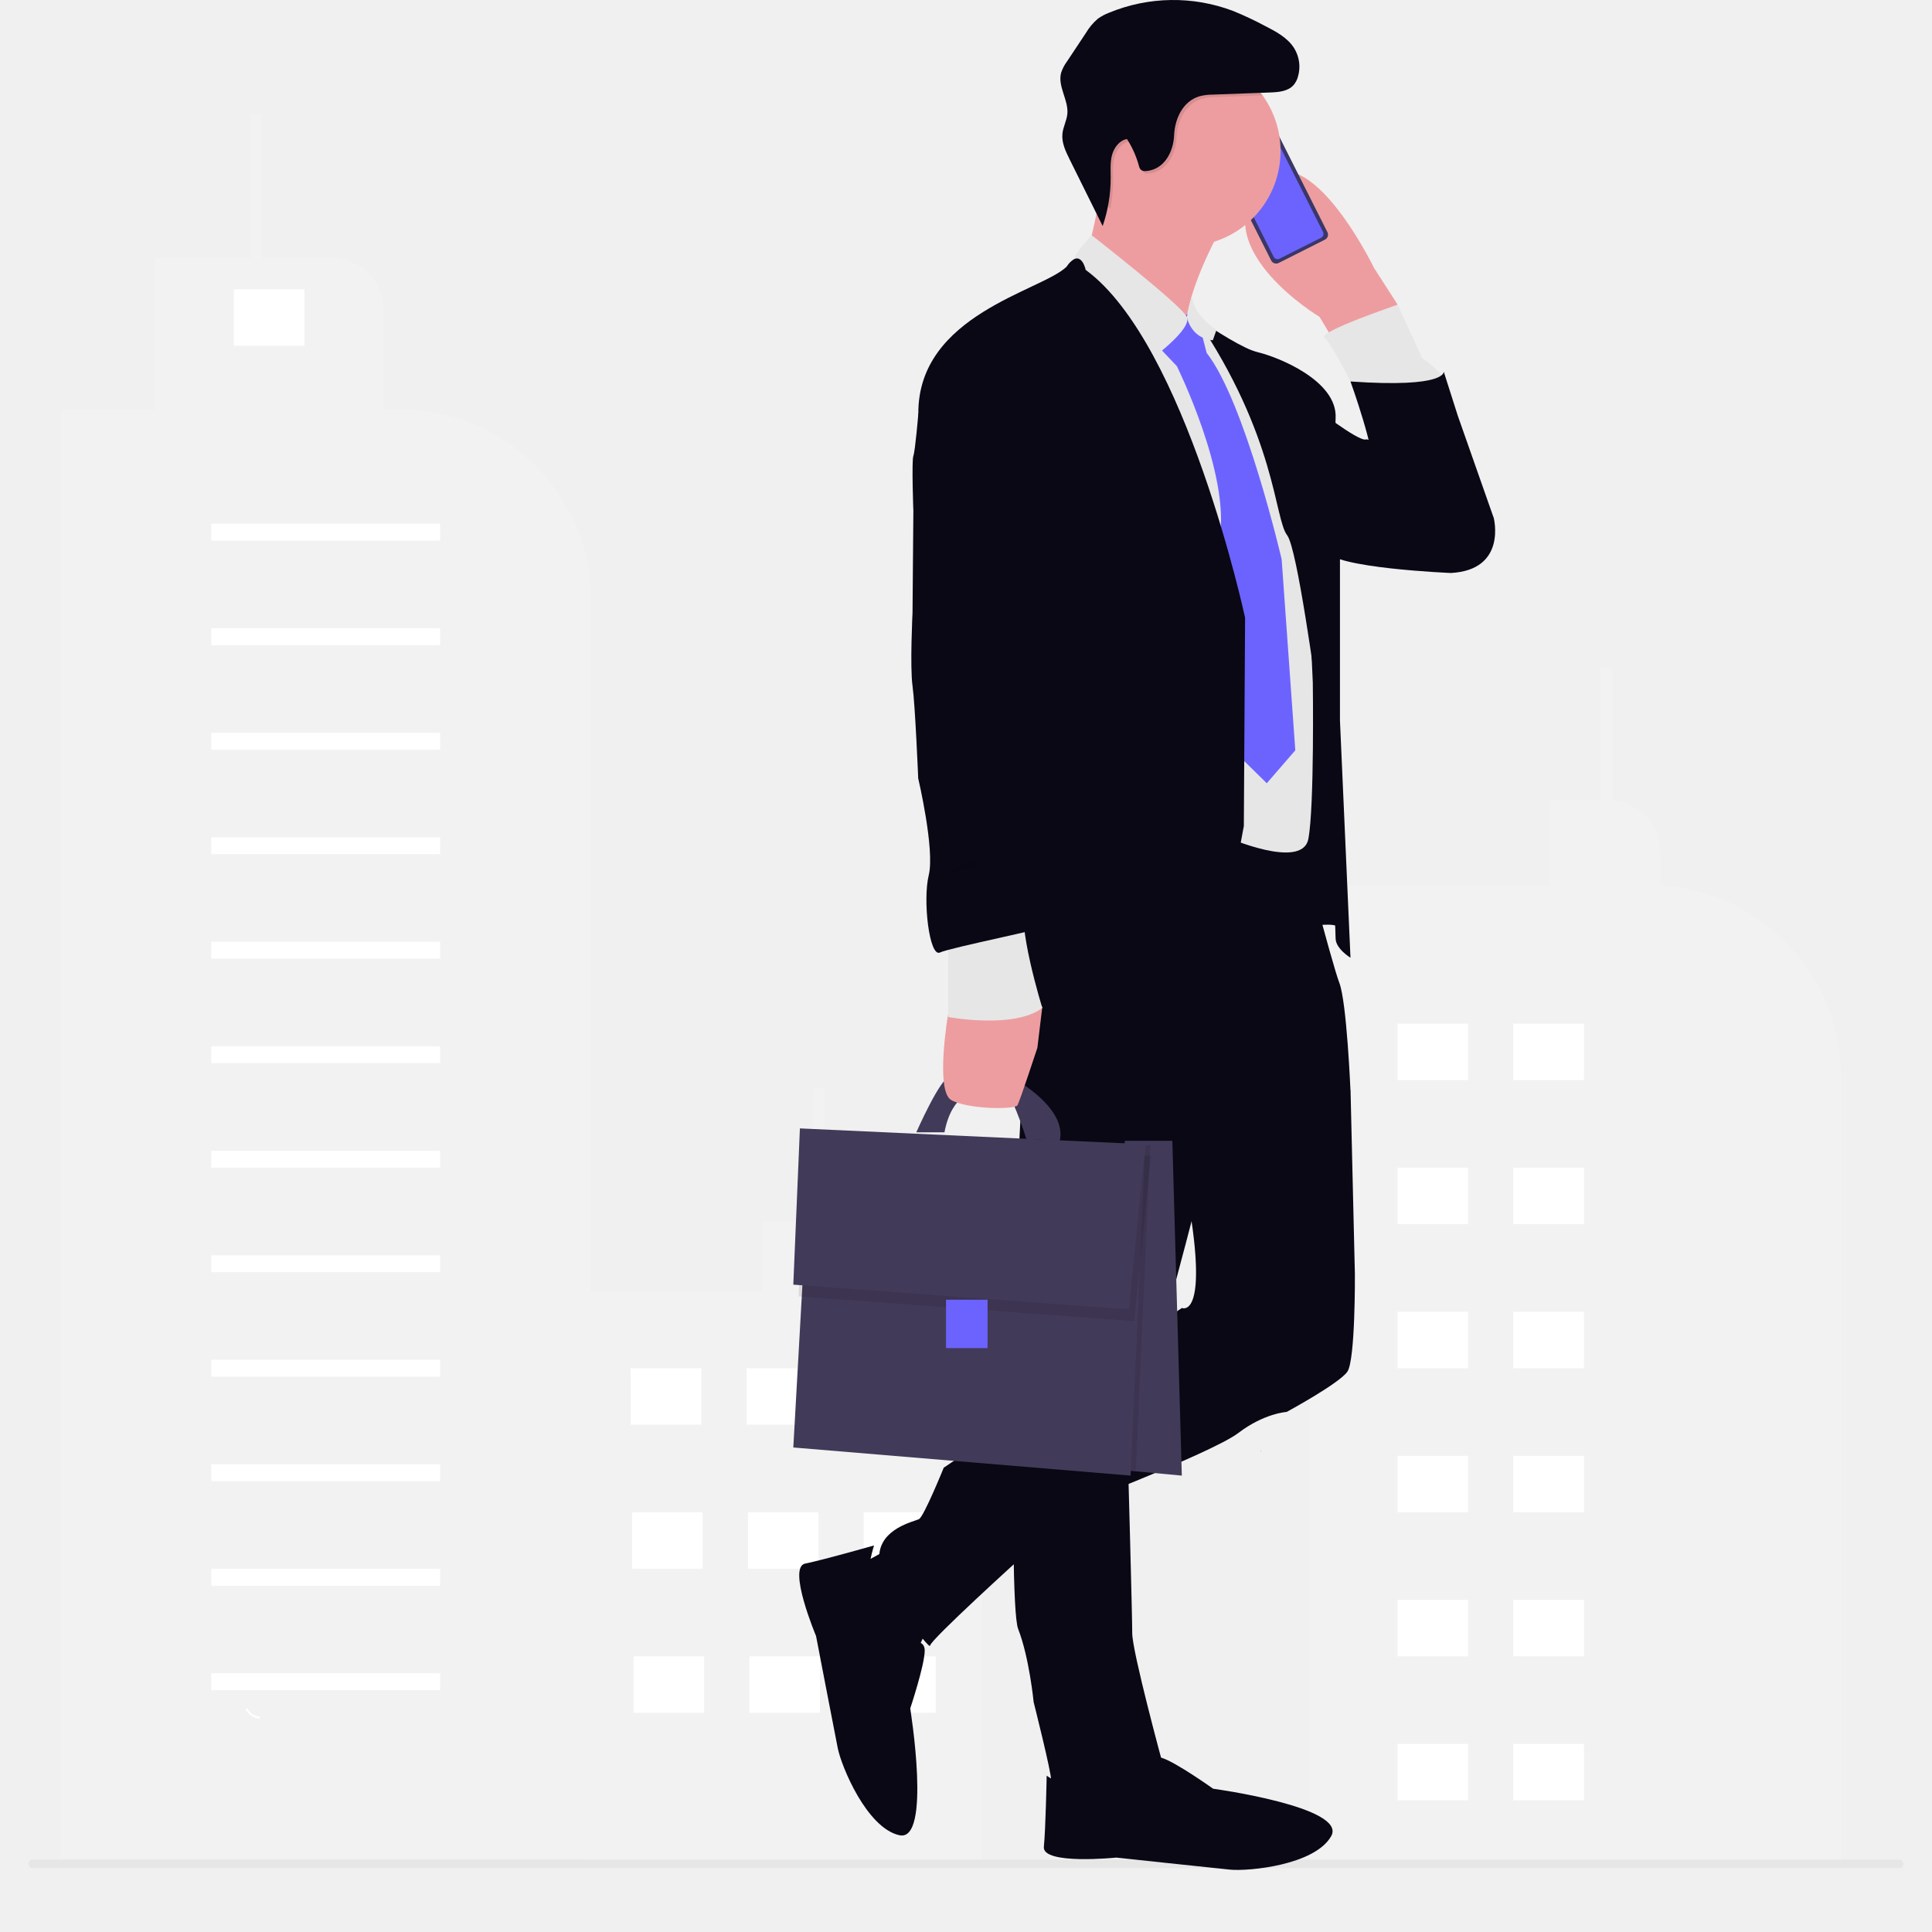
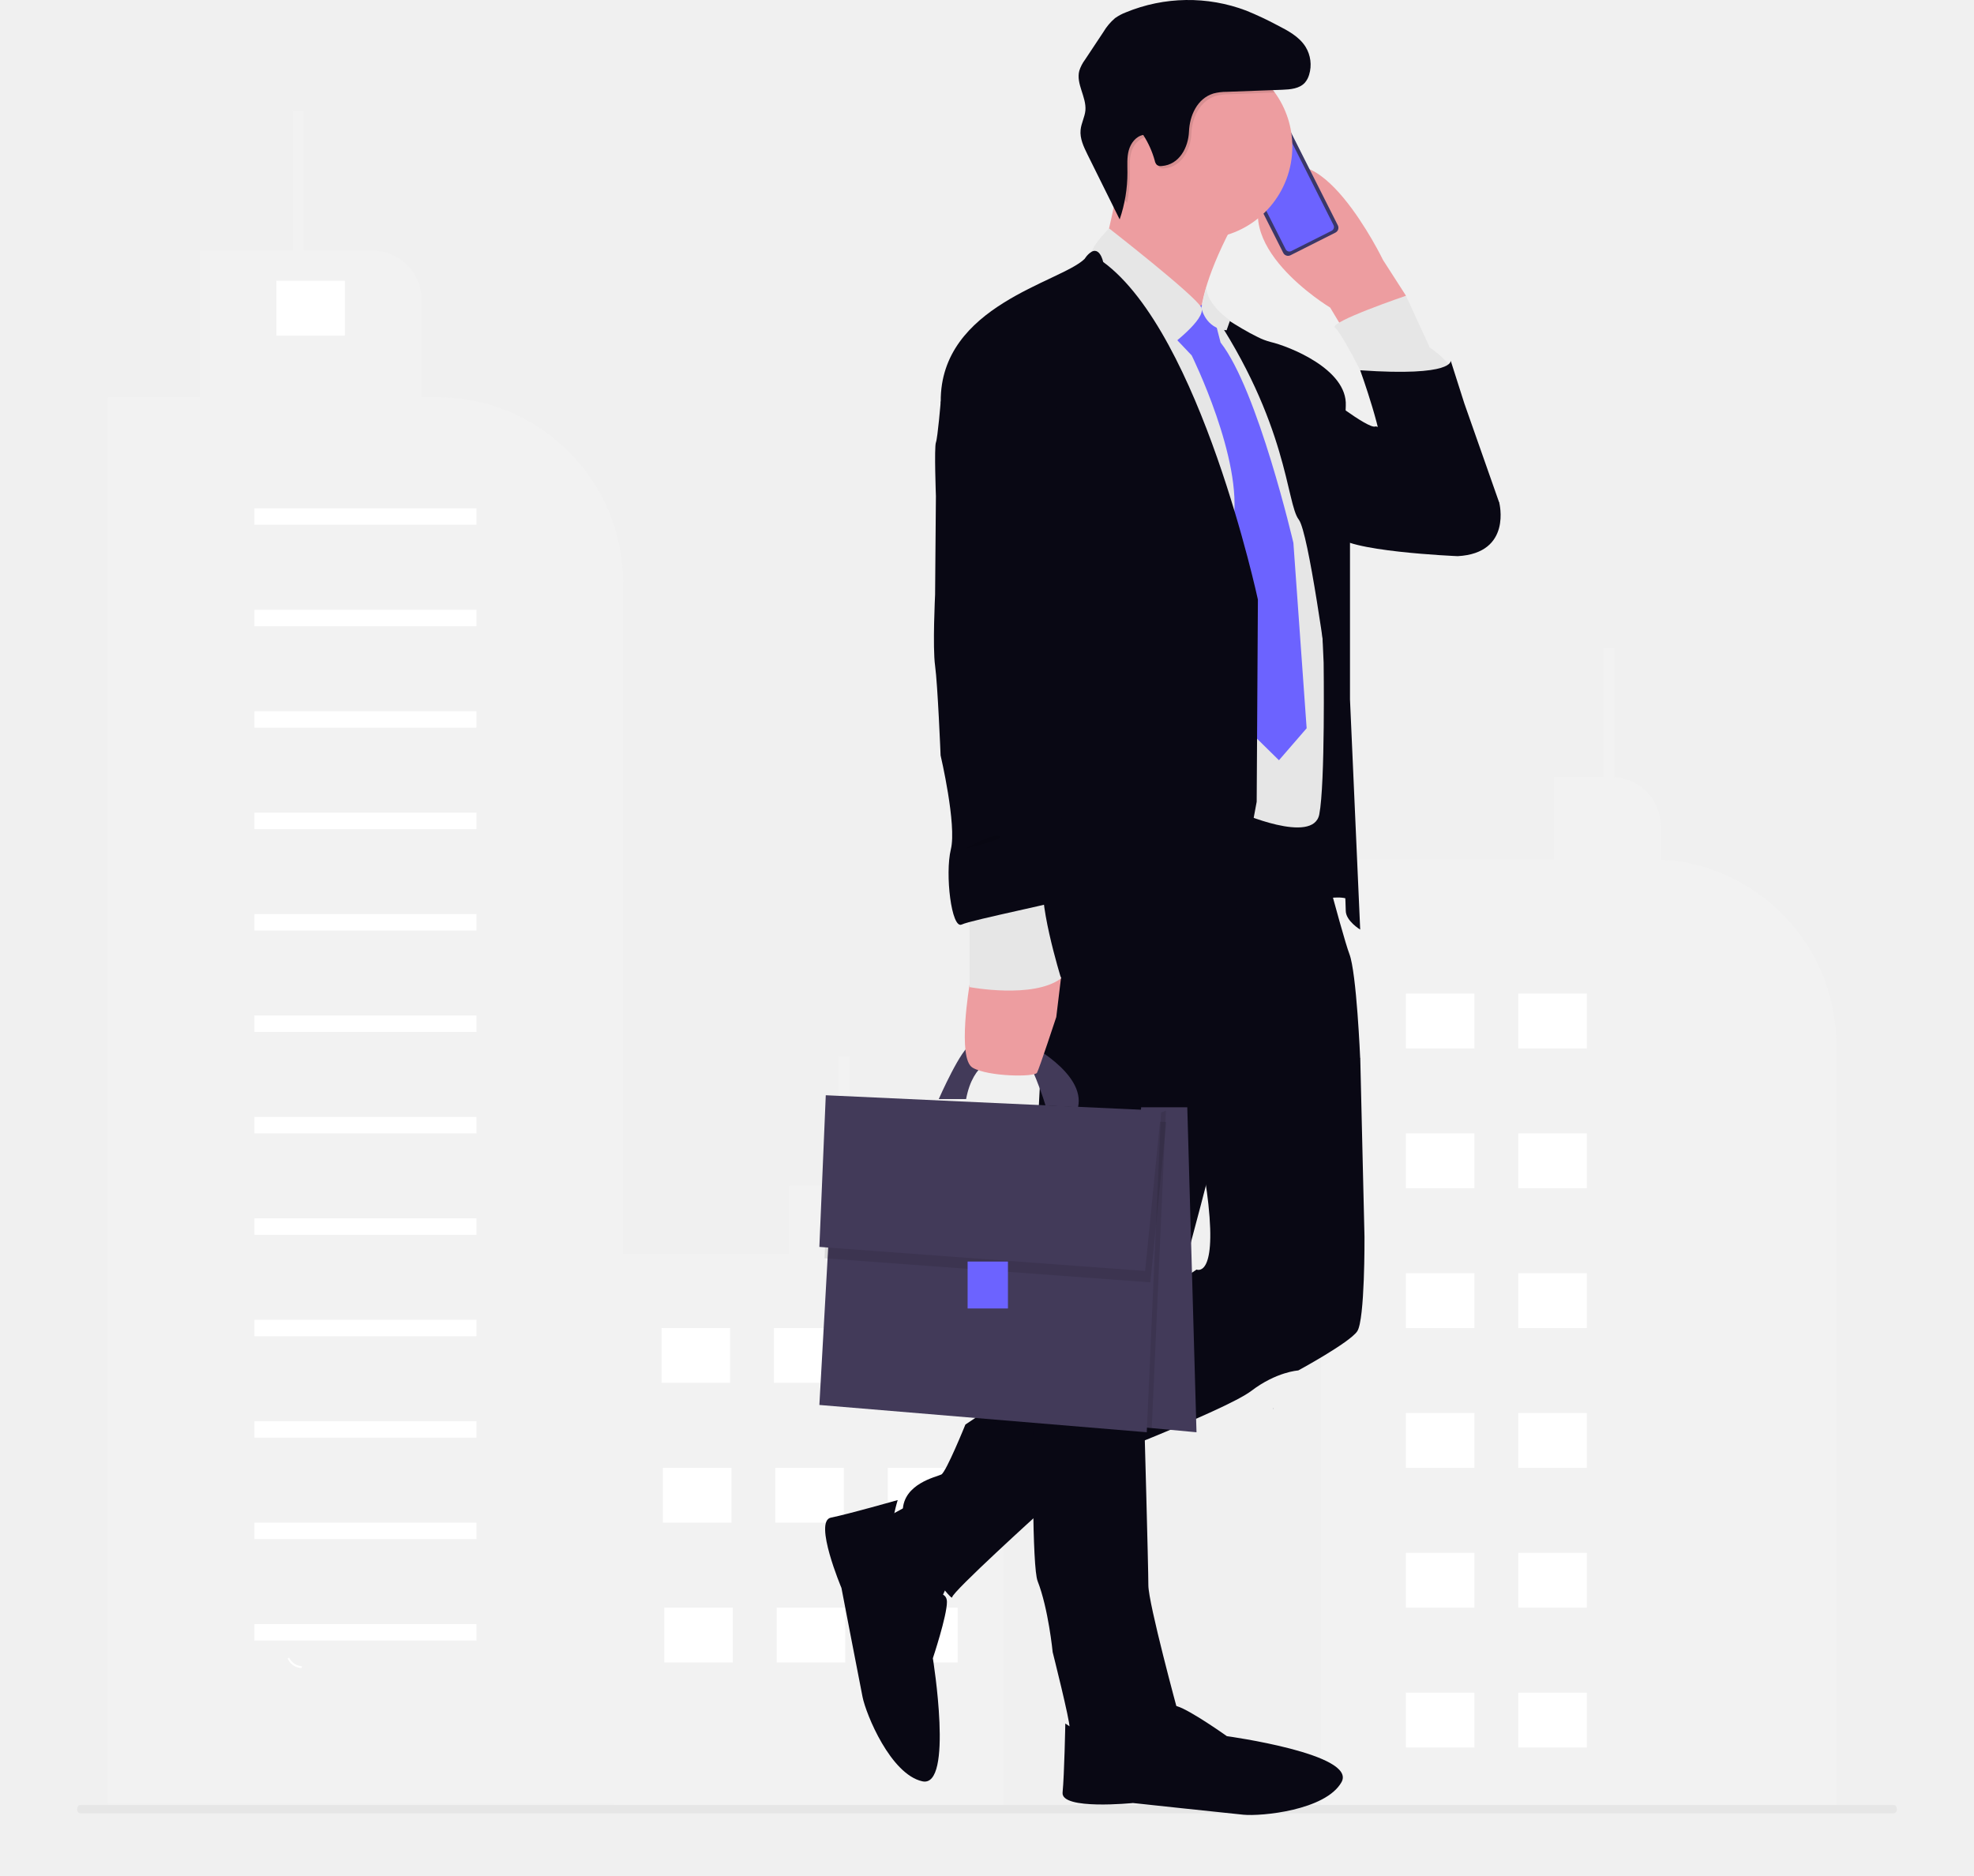
- <svg xmlns="http://www.w3.org/2000/svg" width="779.013" height="779.013" viewBox="0 0 755.916 779.013" role="img" artist="Katerina Limpitsouni" source="https://undraw.co/">
+ <svg xmlns="http://www.w3.org/2000/svg" width="820" height="779.013" viewBox="0 0 755.916 779.013" role="img" artist="Katerina Limpitsouni" source="https://undraw.co/">
  <g transform="translate(-510.674 -142.449)">
    <path d="M424.736,259.7h-6.555V219.34a20.566,20.566,0,0,0-20.566-20.566h-28.4V140.692h-4.555v58.081H325.934V259.7H287.783V843.93h214.1V336.852A77.15,77.15,0,0,0,424.736,259.7Z" transform="translate(235.61 47.795)" fill="#f2f2f2" />
    <path d="M595.238,567.689h-5.654v-7.9a20.551,20.551,0,0,0-19.36-20.506V485.692h-4.555v53.526h-20.5v28.471H472.283V796.6H634V606.45A38.761,38.761,0,0,0,595.238,567.689Z" transform="translate(261.227 95.697)" fill="#f2f2f2" />
    <path d="M871.5,424.506V410.784a20.549,20.549,0,0,0-19.36-20.506V336.692h-4.555v53.526h-20.5v34.165h-96.8v392.9h214.1V501.533A77.147,77.147,0,0,0,871.5,424.506Z" transform="translate(297.049 75.01)" fill="#f2f2f2" />
    <rect width="28.471" height="22.777" transform="translate(1062.636 555.195)" fill="#fff" />
    <rect width="28.471" height="22.777" transform="translate(1109.329 555.195)" fill="#fff" />
    <rect width="28.471" height="22.777" transform="translate(1062.636 613.277)" fill="#fff" />
    <rect width="28.471" height="22.777" transform="translate(1109.329 613.277)" fill="#fff" />
    <rect width="28.471" height="22.777" transform="translate(1062.636 671.357)" fill="#fff" />
    <rect width="28.471" height="22.777" transform="translate(1109.329 671.357)" fill="#fff" />
    <rect width="28.471" height="22.777" transform="translate(1062.636 729.439)" fill="#fff" />
    <rect width="28.471" height="22.777" transform="translate(1109.329 729.439)" fill="#fff" />
    <rect width="28.471" height="22.777" transform="translate(1062.636 787.52)" fill="#fff" />
    <rect width="28.471" height="22.777" transform="translate(1109.329 787.52)" fill="#fff" />
    <rect width="28.471" height="22.777" transform="translate(1062.636 845.602)" fill="#fff" />
    <rect width="28.471" height="22.777" transform="translate(1109.329 845.602)" fill="#fff" />
    <rect width="92.246" height="6.833" transform="translate(584.321 353.619)" fill="#fff" />
    <rect width="92.246" height="6.833" transform="translate(584.321 395.758)" fill="#fff" />
    <rect width="92.246" height="6.833" transform="translate(584.321 437.895)" fill="#fff" />
    <rect width="92.246" height="6.833" transform="translate(584.321 480.031)" fill="#fff" />
    <rect width="92.246" height="6.833" transform="translate(584.321 522.17)" fill="#fff" />
    <rect width="92.246" height="6.833" transform="translate(584.321 564.307)" fill="#fff" />
    <rect width="92.246" height="6.833" transform="translate(584.321 606.443)" fill="#fff" />
    <rect width="92.246" height="6.833" transform="translate(584.321 648.582)" fill="#fff" />
    <rect width="92.246" height="6.833" transform="translate(584.321 690.719)" fill="#fff" />
    <rect width="92.246" height="6.833" transform="translate(584.321 732.855)" fill="#fff" />
    <rect width="92.246" height="6.833" transform="translate(584.321 774.994)" fill="#fff" />
    <rect width="92.246" height="6.833" transform="translate(584.321 817.131)" fill="#fff" />
    <rect width="28.471" height="22.777" transform="translate(753.44 694.135)" fill="#fff" />
    <rect width="28.471" height="22.777" transform="translate(800.132 694.135)" fill="#fff" />
    <rect width="28.471" height="22.777" transform="translate(846.825 694.135)" fill="#fff" />
    <rect width="28.471" height="22.777" transform="translate(754.009 752.217)" fill="#fff" />
    <rect width="28.471" height="22.777" transform="translate(800.702 752.217)" fill="#fff" />
    <rect width="28.471" height="22.777" transform="translate(847.395 752.217)" fill="#fff" />
    <rect width="28.471" height="22.777" transform="translate(754.579 810.297)" fill="#fff" />
    <rect width="28.471" height="22.777" transform="translate(801.271 810.297)" fill="#fff" />
    <rect width="28.471" height="22.777" transform="translate(847.964 810.297)" fill="#fff" />
    <rect width="28.471" height="22.777" transform="translate(593.432 259.096)" fill="#fff" />
    <path d="M354.189,705.182a6.133,6.133,0,0,0,4.818,3.264c.518.051.37.846-.145.8a6.873,6.873,0,0,1-5.338-3.6.418.418,0,0,1,.1-.563A.407.407,0,0,1,354.189,705.182Z" transform="translate(244.729 126.15)" fill="#fff" />
    <path d="M804.695,734.2a20.882,20.882,0,0,0,14.691-3.986c.418-.311.878.354.456.664a21.719,21.719,0,0,1-15.291,4.119C804.033,734.937,804.18,734.142,804.695,734.2Z" transform="translate(307.316 129.637)" fill="#fff" />
    <path d="M712.844,614.281a.443.443,0,0,0,.2-.356c-.059.052-.114.107-.178.158C712.862,614.151,712.86,614.213,712.844,614.281Z" transform="translate(294.628 113.502)" fill="#2f2e41" />
    <path d="M623.3,478.869l-5.078,2.6a.2.2,0,0,1-.186-.362l5.078-2.6a.2.2,0,0,1,.186.362Z" transform="translate(281.451 94.697)" fill="#fff" />
    <ellipse cx="0.163" cy="0.163" rx="0.163" ry="0.163" transform="translate(905.293 572.814)" fill="#fff" />
    <path d="M255.615,690.439c0,.945.556,1.714,1.246,1.717h753.417c.692,0,1.253-.769,1.253-1.717s-.561-1.717-1.253-1.717H256.868c-.69,0-1.251.761-1.253,1.707Z" transform="translate(255.059 203.572)" fill="#e6e6e6" />
    <path d="M516.68,151.15c-19.5,39.55-7.39,47.82-5.46,48.84-4.13-1.92-57.81-27.14-50.75-33.54,4.59-4.17,8.52-22.31,10.83-35.31,1.37-7.76,2.17-13.69,2.17-13.69l56.33,10.33A265.57,265.57,0,0,0,516.68,151.15Z" transform="translate(471.36 89.988)" fill="#ed9da0" />
    <path d="M796.088,574.691l-8.762,18.986-16.065-1.46-10.222-33.591,16.064-8.762Z" transform="translate(171.22 1435.657) rotate(-73)" fill="#090814" />
    <path d="M945.163,712.274s8.763-2.921,8.763,2.921-5.842,23.368-5.842,23.368,8.763,54.038-4.381,51.117-23.367-27.749-24.828-35.051-8.763-45.275-8.763-45.275-11.684-27.749-4.381-29.21,27.749-7.3,27.749-7.3S921.8,709.353,945.163,712.274Z" transform="translate(4.793 1554.406) rotate(-73)" fill="#090814" />
    <path d="M796.088,574.691l-8.762,18.986-16.065-1.46-10.222-33.591,16.064-8.762Z" transform="translate(80.278 217.195)" fill="#090814" />
    <path d="M945.163,712.274s8.763-2.921,8.763,2.921-5.842,23.368-5.842,23.368,8.763,54.038-4.381,51.117-23.367-27.749-24.828-35.051-8.763-45.275-8.763-45.275-11.684-27.749-4.381-29.21,27.749-7.3,27.749-7.3S921.8,709.353,945.163,712.274Z" transform="translate(-81.94 92.76)" fill="#090814" />
    <path d="M591.3,175.28l-.34.45-1.16,1.55L567.55,193l-4.72-7.76-3-5s-44.35-26.6-25.28-52.24,47.25,32.5,47.25,32.5Z" transform="translate(471.36 89.988)" fill="#ed9da0" />
    <rect width="0.43" height="2.06" rx="0.21" transform="matrix(0.893, -0.45, 0.45, 0.893, 992.326, 209.596)" fill="#3a3768" />
    <rect width="0.48" height="3.59" rx="0.24" transform="matrix(0.893, -0.45, 0.45, 0.893, 994.005, 212.967)" fill="#3a3768" />
    <rect width="0.46" height="3.62" rx="0.23" transform="matrix(0.893, -0.45, 0.45, 0.893, 996.185, 217.291)" fill="#3a3768" />
    <rect width="25.4" height="51.62" rx="2.24" transform="matrix(0.893, -0.45, 0.45, 0.893, 989.468, 203.4)" fill="#3a3768" />
    <path d="M536.4,105.67a.9.9,0,0,0-.4,1.22l.08.17a.91.91,0,0,1-.4,1.23l-9.62,4.84a.9.9,0,0,1-1.22-.4l-.09-.17a.91.91,0,0,0-1.22-.41l-1.87.95a1.72,1.72,0,0,0-.77,2.33L541.33,156a1.75,1.75,0,0,0,2.34.77l16.78-8.45a1.75,1.75,0,0,0,.77-2.34l-20.45-40.59a1.74,1.74,0,0,0-2.34-.77Z" transform="translate(471.36 89.988)" fill="#6c63ff" />
    <rect width="3.55" height="0.72" rx="0.36" transform="matrix(0.893, -0.45, 0.45, 0.893, 999.323, 200.164)" fill="#e6e8ec" />
    <circle cx="0.41" cy="0.41" r="0.41" transform="translate(1003.07 198.027)" fill="#e6e8ec" />
    <path d="M550.8,261.28,544.55,429s21-7,24.25-1.75-3.5-84-3.5-84Z" transform="translate(471.36 89.988)" fill="#090814" />
    <path d="M571.05,605.53c-3.25,4.75-24.5,16.25-24.5,16.25s-9,.5-19.5,8.5c-5.43,4.14-24.3,12.35-41.25,19.32-15.83,6.51-30,11.93-30,11.93l-16.32,19S402.8,713.75,402.8,716s-20.769-24.723-20.519-35.973S396.3,666,398.3,665s10-20.75,10-20.75l31.17-20.91,62-41.56,2.86-1.92s8.25,3.78,4.9-27.19c-.65-6-1.74-13.29-3.4-22.17-10.25-54.75,26.5-61,26.5-61l32.25,10.75,7.75,12v.06l1.75,73.94S574.3,600.78,571.05,605.53Z" transform="translate(471.36 89.988)" fill="#090814" />
    <path d="M444.55,401.53l-6.25,120s-4.5,176.25,0,187.75,6.25,29.5,6.25,29.5,7.254,28.745,7,31.245,31,15,45-6.5c0,0-12.25-45-12.25-52.53s-1.75-70.5-1.75-70.5,27.25-100,28.5-107,9.75-40.25,9.75-40.25l51.5-1s-1.5-35.75-4.5-43.5-17.75-64.5-17.75-64.5Z" transform="translate(471.36 89.988)" fill="#090814" />
    <path d="M611.55,211.78c-2,7-35.75,0-35.75,0l-3.5-5.5s-.35-.7-.94-1.84c-2.16-4.19-7.39-14.11-9.55-15.87-2.75-2.25,29.5-13.25,29.5-13.25l9.88,21.5a39.821,39.821,0,0,1,6.7,5.67C610.39,205.2,612.46,208.59,611.55,211.78Z" transform="translate(471.36 89.988)" fill="#e6e6e6" />
    <path d="M555.55,215s20,15.78,23,14.64,51.5,31.61,51.5,31.61,5.5,21-17.25,22.25c0,0-48.25-2-50.25-9S555.55,215,555.55,215Z" transform="translate(471.36 89.988)" fill="#090814" />
    <path d="M501.05,180.28l-21.75,22.5,30.5,194,12-7s31,13.75,33.5,1,1.81-63,1.81-63L553.05,237s-14.25-31.75-14.25-32.75-20.55-16.5-20.55-16.5l-9.7-7.5Z" transform="translate(471.36 89.988)" fill="#e6e6e6" />
    <path d="M502.3,181.53l-6,12.25,6,6.33s21.5,43.42,17.25,69.17l4.5,84.75,14.5,14.25L550.05,355l-5.5-77s-14.75-63.5-30.25-83.25l-4.5-17.5Z" transform="translate(471.36 89.988)" fill="#6c63ff" />
    <path d="M544.11,113.38a38.33,38.33,0,1,1-7.29-22.49A38.33,38.33,0,0,1,544.11,113.38Z" transform="translate(471.36 89.988)" fill="#ed9da0" />
    <path d="M492.55,196.78l-31.5-38s-2.91-1.17,6.92-11.46c0,0,36.1,28.14,38.34,32.92S492.55,196.78,492.55,196.78Z" transform="translate(471.36 89.988)" fill="#e6e6e6" />
    <path d="M572.3,438.63s-6-3.6-6-7.85-3-64.25-3-64.25-4.4-35.81-9-64.27h0c-2.7-16.77-5.47-31-7.43-33.82l-.08-.12c-5.25-6.75-4.25-39.75-37-88,.44.3,11.73,8.22,20,12.2a27.419,27.419,0,0,0,5.27,2c7.5,1.75,32,11.25,31.25,26.5s1.75,50.25,1.75,50.25V343Z" transform="translate(471.36 89.988)" fill="#090814" />
    <path d="M572.3,206.28s10.5,29,9,36.25,24.25,35.75,24.25,35.75l24.5-17-14.5-41.25-5.665-17.772S611.55,209,572.3,206.28Z" transform="translate(471.36 89.988)" fill="#090814" />
    <path d="M536.82,90.89l-19,.72a21.16,21.16,0,0,0-5.5.69c-6.79,2.09-9.92,9.31-10.17,15.8s-4,13.76-11.27,14.33a2.81,2.81,0,0,1-2.07-.46,3.42,3.42,0,0,1-.88-1.77,38.7,38.7,0,0,0-4.78-10.68c-3,.54-5.22,3.39-6,6.37s-.57,6.12-.56,9.21a59.608,59.608,0,0,1-1.13,11.69,38.328,38.328,0,1,1,61.393-45.9Z" transform="translate(471.36 89.988)" opacity="0.1" />
    <path d="M511.33,91.3a21.16,21.16,0,0,1,5.5-.69l23.07-.86c3.38-.13,7.15-.43,9.42-2.94a8.81,8.81,0,0,0,1.76-3.29,14.2,14.2,0,0,0-1.49-11.63c-2.67-4.25-7.35-6.72-11.81-9a137.233,137.233,0,0,0-12.77-6,68,68,0,0,0-50.1.72A20.22,20.22,0,0,0,470.45,60a23.05,23.05,0,0,0-4.86,5.8L458,77.24a15.75,15.75,0,0,0-2.39,4.62c-1.43,5.43,3,10.86,2.54,16.45-.26,2.78-1.73,5.33-2,8.11-.36,3.59,1.28,7,2.89,10.27l13.34,26.91a59.62,59.62,0,0,0,3.23-19.5c0-3.09-.26-6.23.56-9.21s3-5.83,6-6.37a38.569,38.569,0,0,1,4.79,10.68,3.38,3.38,0,0,0,.88,1.77,2.8,2.8,0,0,0,2.07.46c7.31-.57,11-7.77,11.27-14.33S504.54,93.39,511.33,91.3Z" transform="translate(471.36 89.988)" fill="#090814" />
    <path d="M529.8,301.53v.73l-.5,83.27s-12.75,70-16.25,72.75-80.25-4.75-80.25-4.75L398.05,219.28c-.25-40,49.75-49.5,59.75-59.25l.32-.45a8.89,8.89,0,0,1,2.52-2.49h0c2.06-1.19,3.37.38,4.12,1.93a11.63,11.63,0,0,1,.78,2.27C506.05,191,529.8,301.53,529.8,301.53Z" transform="translate(471.36 89.988)" fill="#090814" />
    <path d="M508.36,171.58l-2.05,8.66s1.5,8.67,10.49,9.42l1.45-4.13S508.55,179.31,508.36,171.58Z" transform="translate(471.36 89.988)" fill="#e6e6e6" />
    <g transform="translate(224.535 75)">
      <path d="M195.36,469.89l-4.47,1.28-.18,4.42,134.02,1.73v-1.74Z" transform="translate(409.235 57.268)" fill="#423a59" />
      <path d="M344.89,611.17l-18.58-1.73-6.52-.6V505.5l1.72-23.99.38-5.34h19.17Z" transform="translate(406.235 51.268)" fill="#423a59" />
      <path d="M401.064,522.03s9.606-21.87,13.486-22.5,11,0,11,0l-.63,5.88s-9.5.75-12.5,16.62Z" transform="translate(242.995 1.988)" fill="#423a59" />
      <path d="M437.3,497.41s24.87,12.37,21.62,26.87l-13.5-.75s-6.5-21.62-11.62-22.75S437.3,497.41,437.3,497.41Z" transform="translate(242.995 3.158)" fill="#423a59" />
      <path d="M332.19,477.57l-5.88,131.87-6.52-.6V505.5l1.72-23.99Z" transform="translate(406.235 51.268)" opacity="0.1" />
      <path d="M192.23,528.5l-4,71.33,136,11.34,5.96-133.6Z" transform="translate(406.235 51.268)" fill="#423a59" />
      <path d="M189.23,536.17l2.66-63,139.3,6.4-6.63,66.6Z" transform="translate(407.385 53.988)" opacity="0.1" />
      <path d="M188.23,534.17l2.66-63,139.3,6.4-6.63,66.6Z" transform="translate(406.235 51.268)" fill="#423a59" />
      <rect width="16.75" height="19.5" transform="translate(656.045 591.518)" fill="#6c63ff" />
    </g>
    <path d="M412.55,455.78l-2.5,5.628s-5.25,30.849,1.25,34.6,25.75,3.96,26.75,2.084,8-23.136,8-23.136l2-16.583Z" transform="translate(471.36 89.988)" fill="#ed9da0" />
    <path d="M410.05,426.78v35.75s26.5,5,38-3.64c0,0-10.75-34.61-6.75-43.36S410.05,426.78,410.05,426.78Z" transform="translate(471.36 89.988)" fill="#e6e6e6" />
    <path d="M405.05,215.53l-7,3.75s-1.25,15-2,17,0,22.25,0,22.25l-.34,41s-1.08,21.75,0,29.5S398,366.28,398,366.28s6.76,28.75,4.26,39,.25,33.25,4.5,31.25,43.5-9.75,45.5-11.25,1-15.5,0-17.25-7-25.5-6.5-31-1.75-53.75-1.75-53.75,3.75-51.5,5.25-63.5-3-47.25-7-47.75S426.55,184.28,405.05,215.53Z" transform="translate(471.36 89.988)" fill="#090814" />
    <path d="M408,405.11s11.72-6.66,14.41-5.33S408,405.11,408,405.11Z" transform="translate(471.36 89.988)" opacity="0.1" />
  </g>
</svg>
